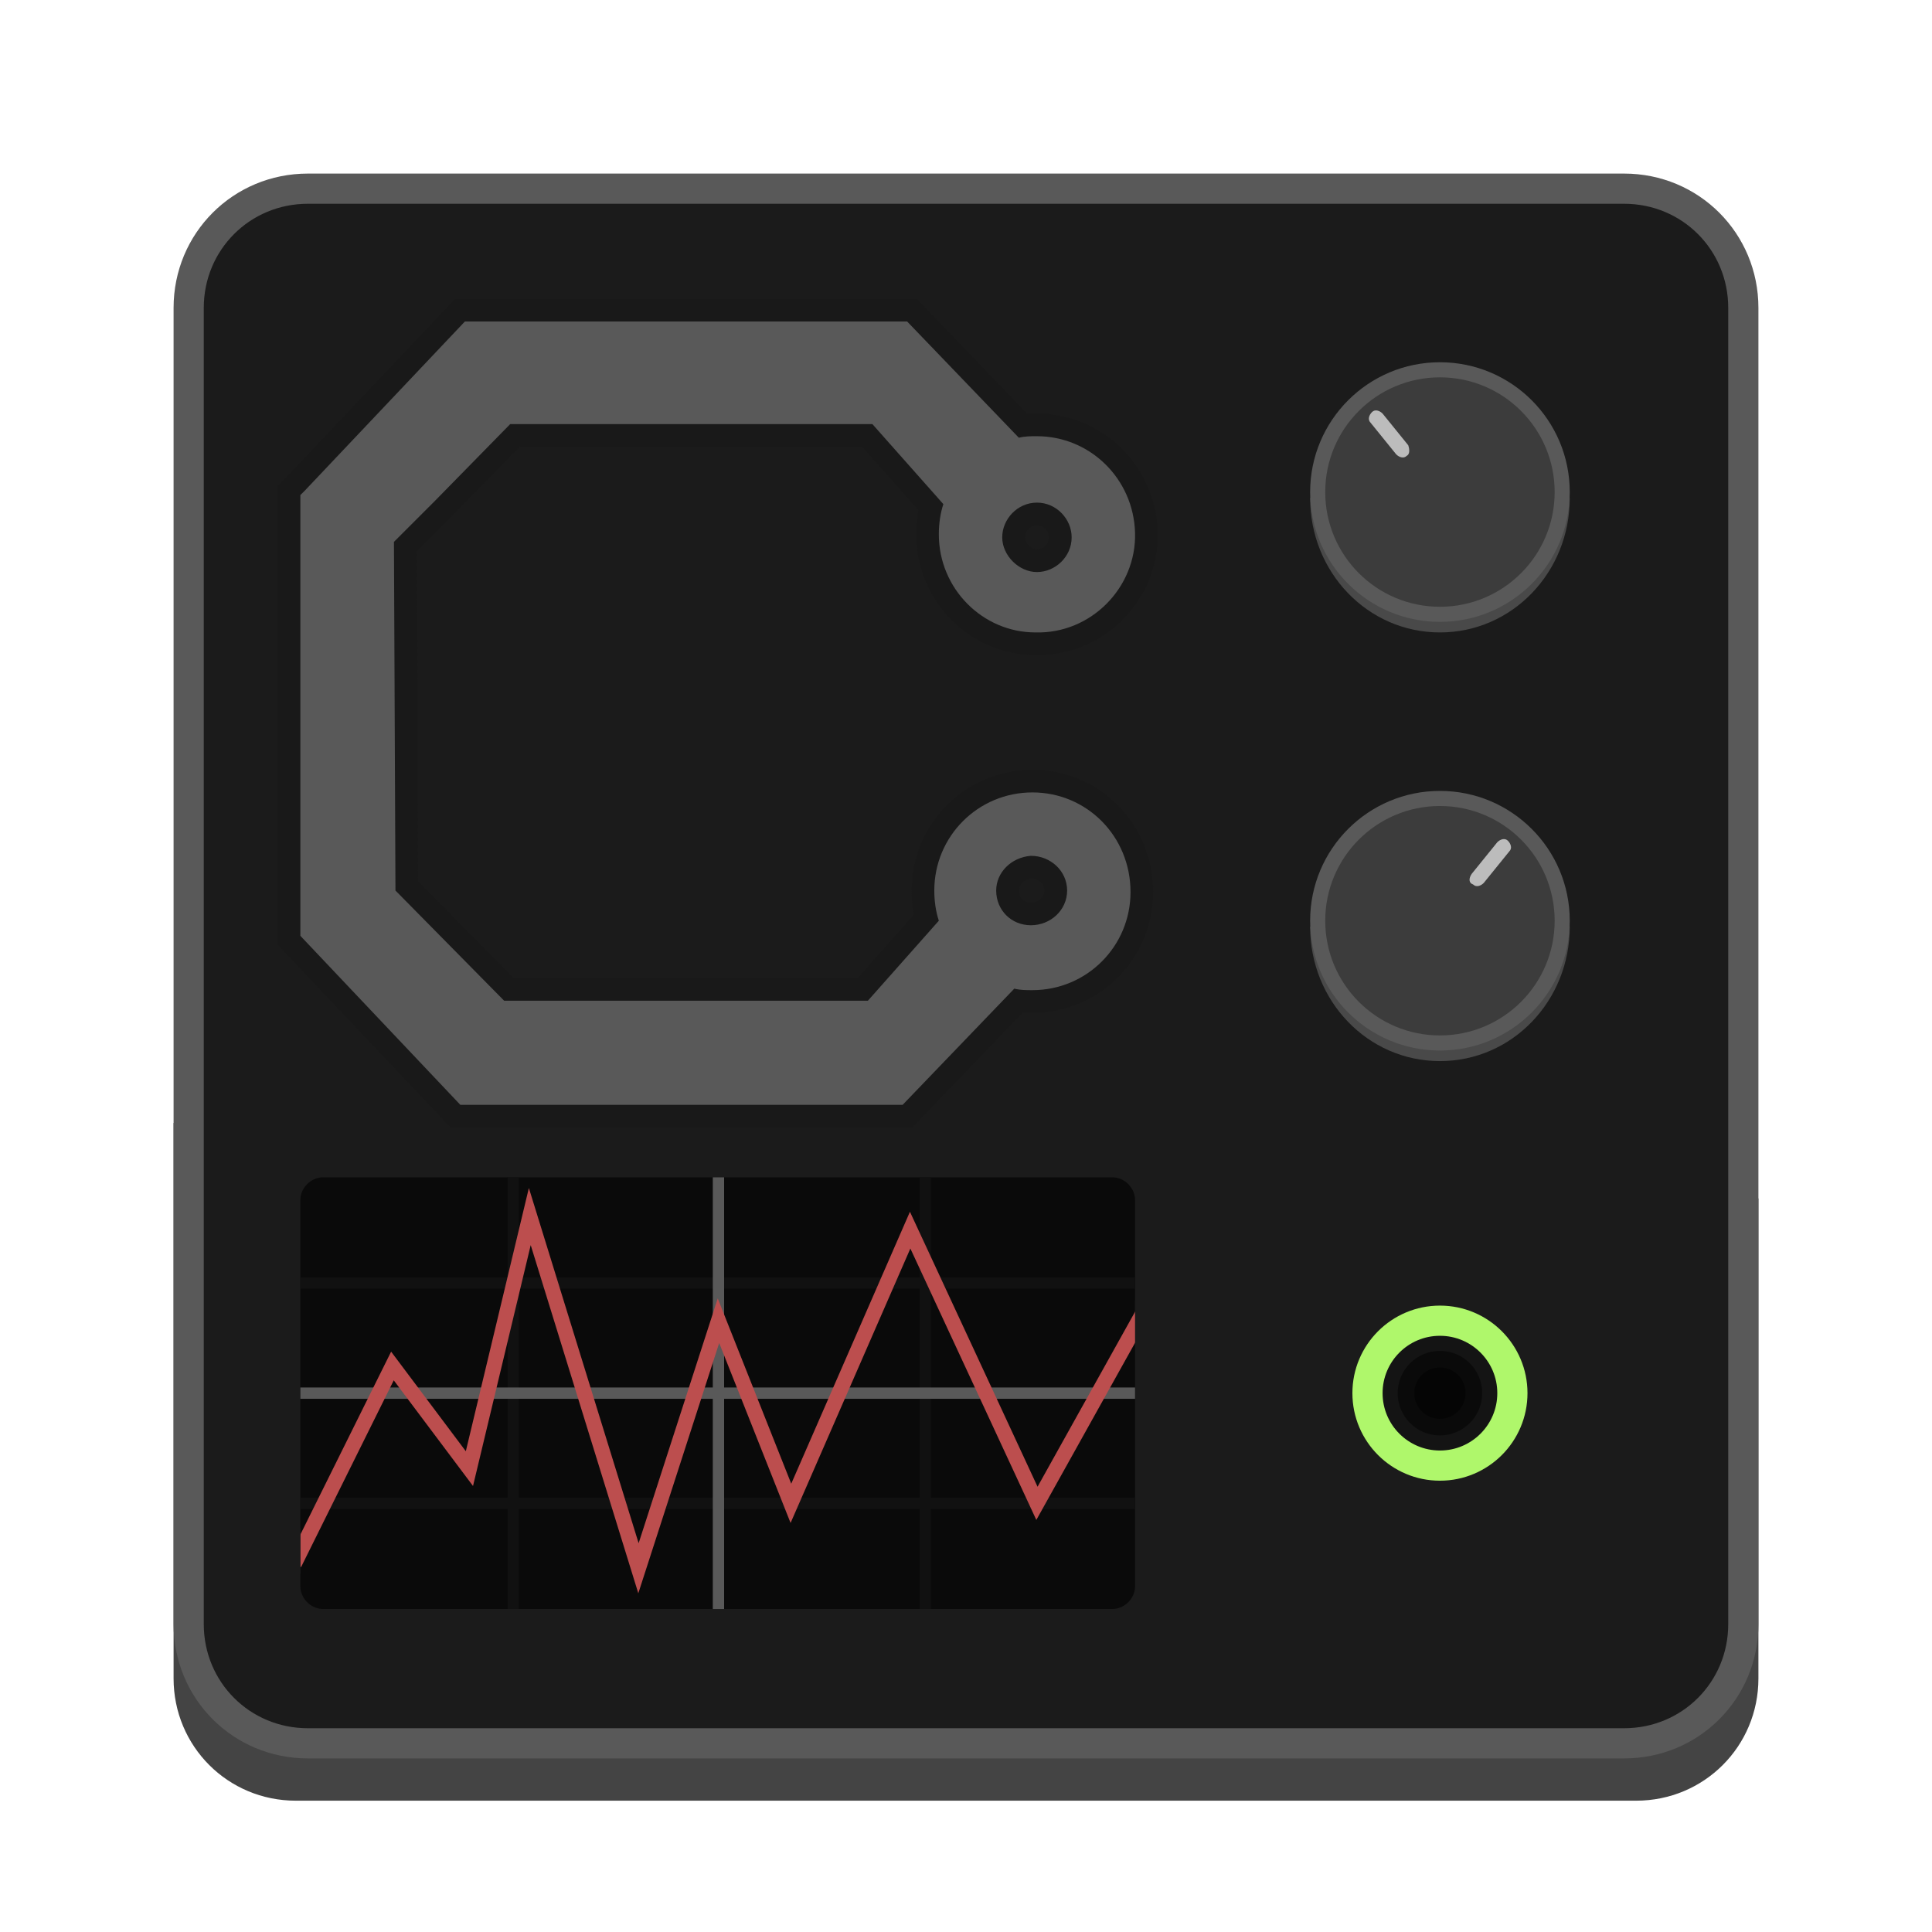
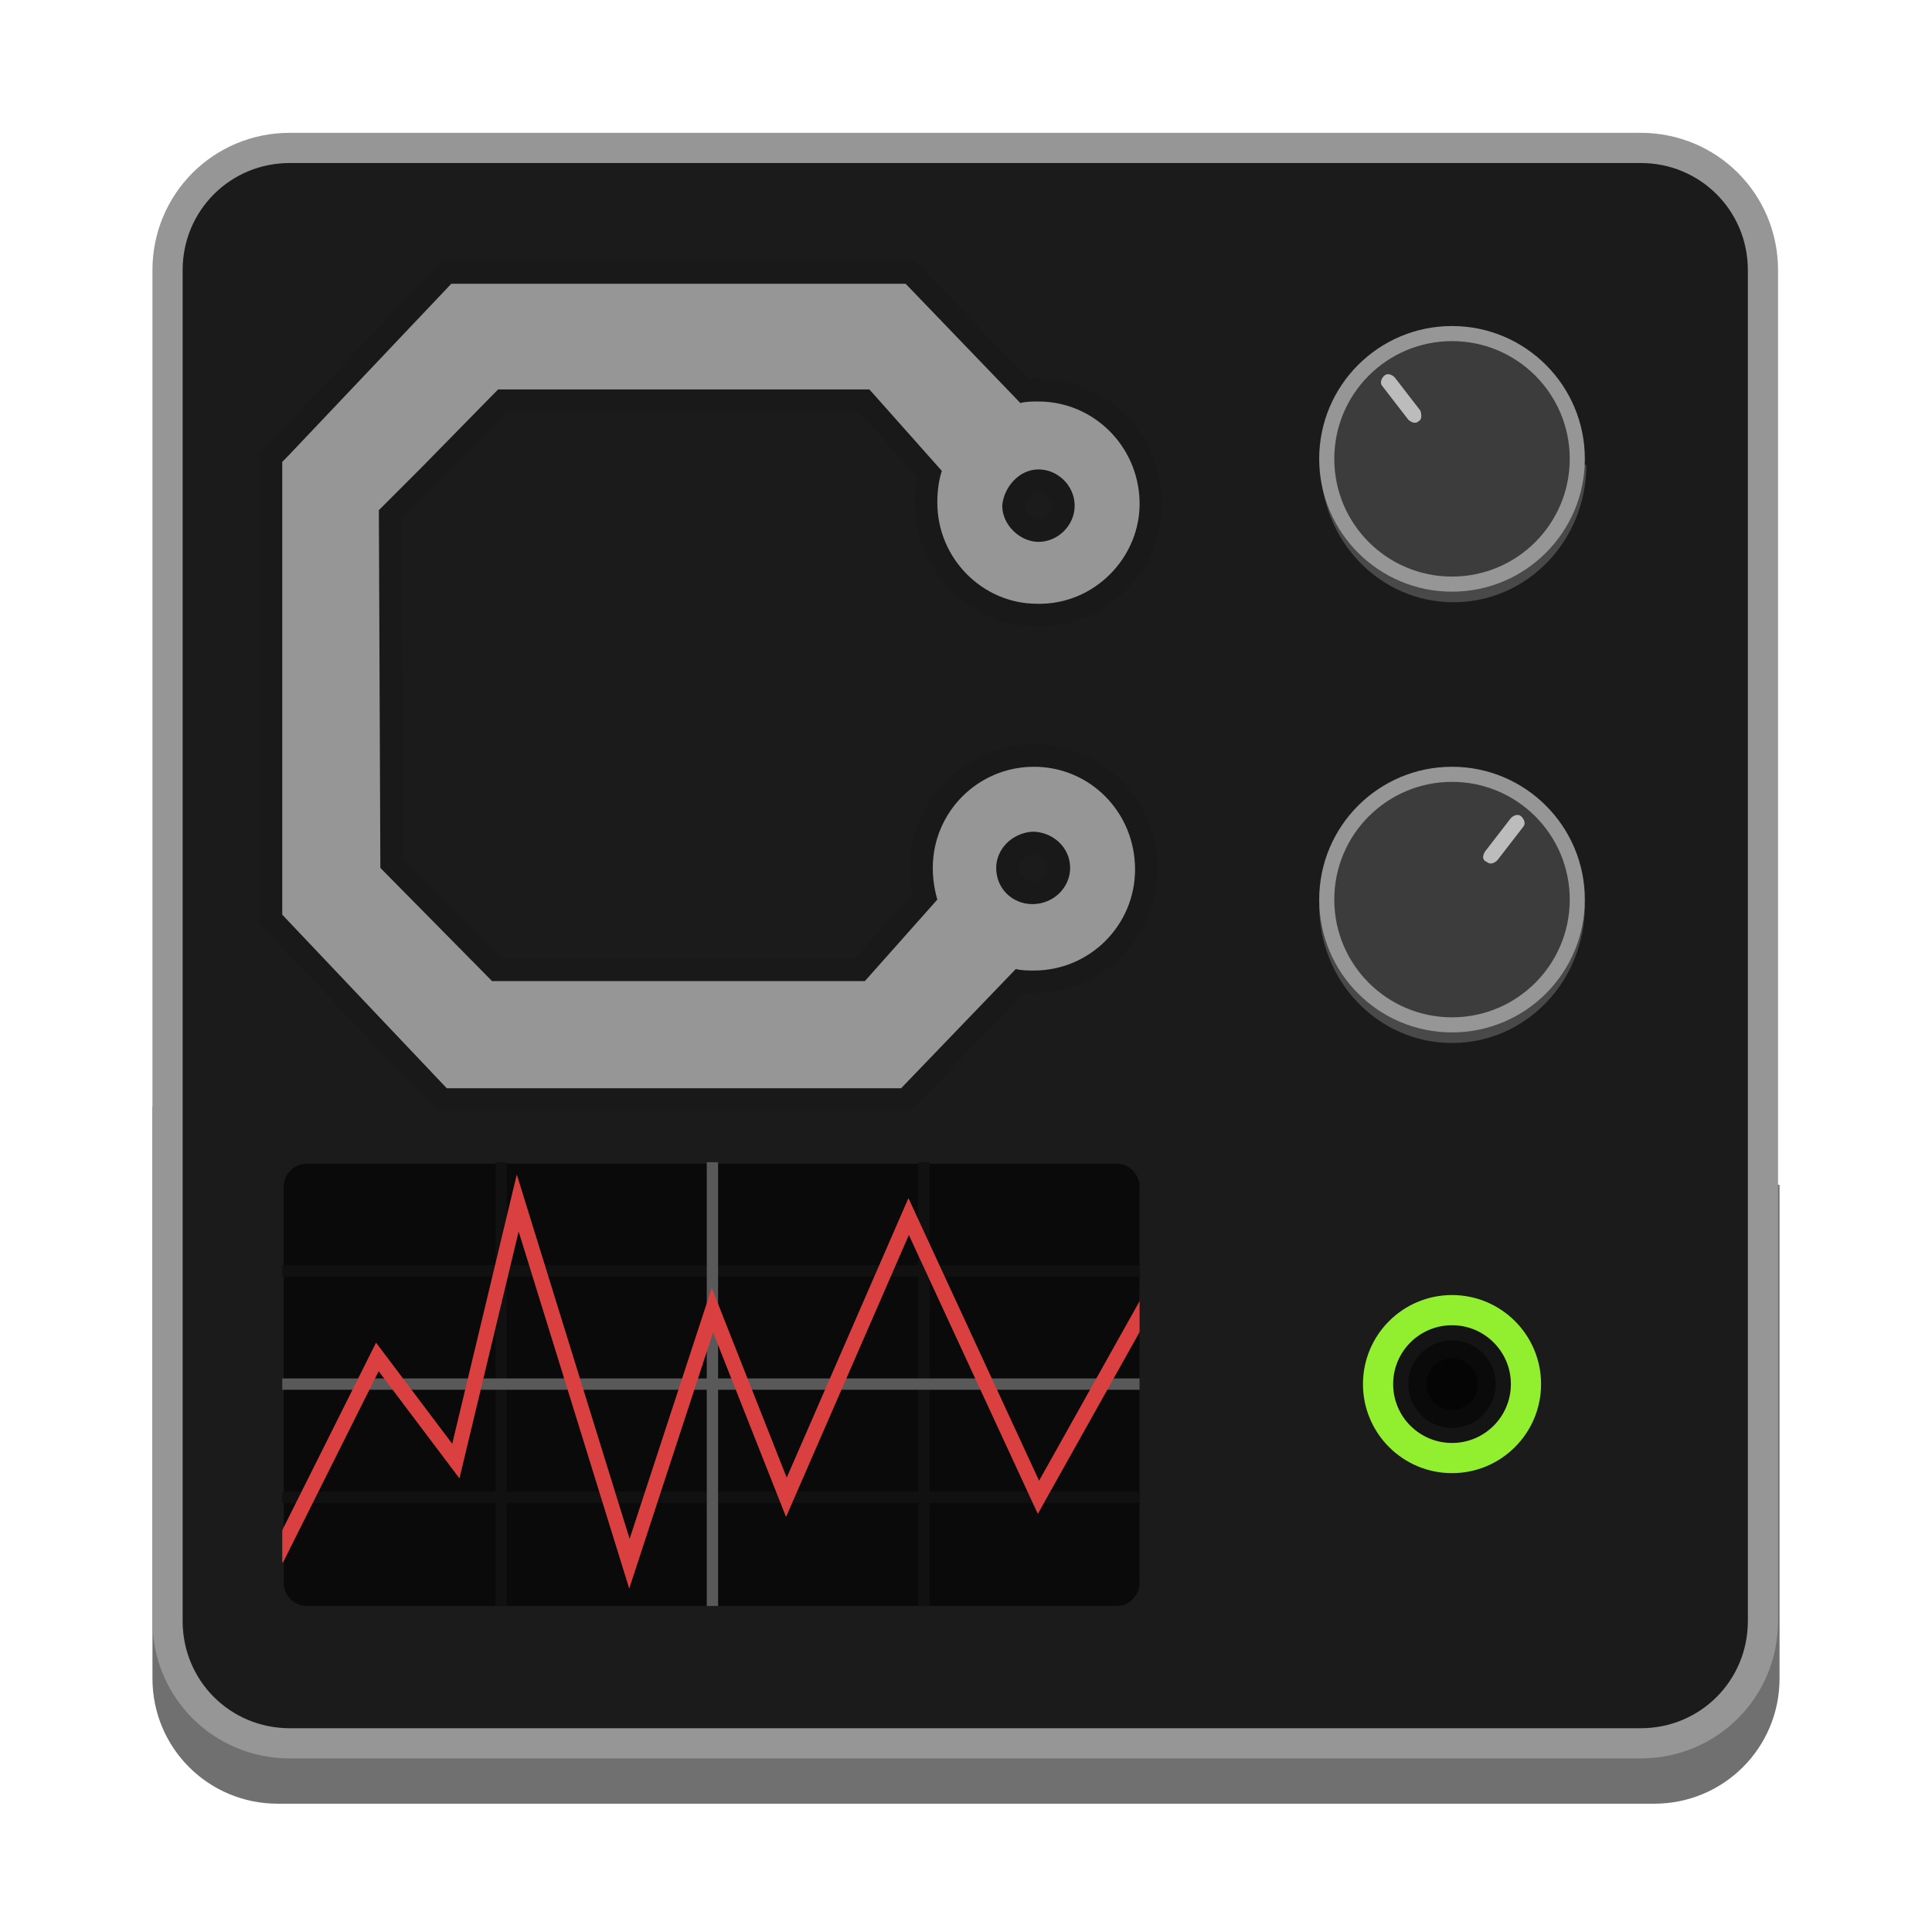
- <svg xmlns="http://www.w3.org/2000/svg" version="1.1" id="svg1" x="0" y="0" viewBox="0 0 128 128" style="enable-background:new 0 0 128 128" xml:space="preserve">
-   <style>.st2{fill:#494949}.st3{fill:#3c3c3c;stroke:#595959}.st4{fill:#bcbcbc}.st6,.st7{fill:none;stroke:#111;stroke-width:.75;stroke-miterlimit:10}.st7{stroke:#595959}.st9{fill:#1b1b1b}.st12{opacity:.5}</style>
-   <path id="rect2896_1_" d="M116.5 79.4v31.8c0 4.5-3.6 8.1-8.1 8.1H19.6c-4.5 0-8.1-3.6-8.1-8.1V74.4" style="fill:#444" />
-   <path id="rect2896" d="M20.4 12.5h87.2c4.4 0 7.9 3.5 7.9 7.9v87.2c0 4.4-3.5 7.9-7.9 7.9H20.4c-4.4 0-7.9-3.5-7.9-7.9V20.4c0-4.4 3.5-7.9 7.9-7.9z" style="fill:#1b1b1b;stroke:#595959;stroke-width:2" />
-   <path class="st2" d="M104 33c0 4.9-3.8 8.9-8.6 8.9s-8.6-4-8.6-8.9" />
-   <circle class="st3" cx="95.4" cy="32.6" r="8.1" />
-   <path class="st4" d="M93.2 30.2c-.2.2-.5.1-.7-.1L90.8 28c-.2-.2-.1-.5.1-.7.2-.2.5-.1.7.1l1.7 2.1c.1.3.1.6-.1.7z" />
-   <path class="st2" d="M86.8 61.4c0 4.9 3.8 8.9 8.6 8.9s8.6-4 8.6-8.9" />
-   <circle class="st3" cx="95.4" cy="61" r="8.1" />
-   <path class="st4" d="M97.6 58.6c.2.2.5.1.7-.1l1.7-2.1c.2-.2.1-.5-.1-.7-.2-.2-.5-.1-.7.1l-1.7 2.1c-.2.3-.2.6.1.7z" />
-   <path d="M73.7 106.6H21.4c-.8 0-1.5-.7-1.5-1.5V79.5c0-.8.7-1.5 1.5-1.5h52.3c.8 0 1.5.7 1.5 1.5v25.6c0 .8-.7 1.5-1.5 1.5z" style="fill:#0a0a0a" />
-   <path class="st6" d="M19.9 85h55.3M19.9 99.6h55.3M34 78v28.6" />
-   <path class="st7" d="M47.6 78v28.6" />
-   <path class="st6" d="M61.3 78v28.6" />
-   <path class="st7" d="M19.9 92.3h55.3" />
-   <path style="fill:none;stroke:#bc4e4e" d="M19.5 103.6 26 90.5l5.1 6.8 4-16.7 7.2 23.3 5.3-16.4 4.8 12.1 7.9-18.1 8.4 18.1L76 86.5" />
-   <path class="st9" d="M75.2 86.2h1.5v2.9h-1.5z" />
-   <path transform="rotate(90 19.173 102.738)" class="st9" d="M17.7 102h3v1.5h-3z" />
-   <path d="M68.4 52.5c-3.6 0-6.5 2.9-6.5 6.5 0 .7.1 1.4.3 2l-4.7 5.3H33.4L26.2 59l-.1-23.1.4-.4 2.3-2.3 5-5.1h24l4.7 5.3c-.2.6-.3 1.3-.3 2 0 3.6 2.9 6.5 6.4 6.5 3.7.1 6.7-3 6.6-6.6-.1-3.6-3-6.4-6.5-6.4-.4 0-.8 0-1.2.1l-7.4-7.7H30.8L20.2 32.5l-.3.3V62l10.6 11.2h29.3l7.4-7.7c.4.1.8.1 1.2.1 3.6 0 6.5-2.9 6.5-6.5 0-3.7-2.9-6.6-6.5-6.6zm.3-19.2c1.3 0 2.3 1.1 2.3 2.3 0 1.3-1.1 2.3-2.3 2.3s-2.3-1.1-2.3-2.3c0-1.2 1-2.3 2.3-2.3zm-.4 28c-1.3 0-2.3-1-2.3-2.3 0-1.2 1-2.2 2.3-2.3 1.3 0 2.4 1 2.4 2.3 0 1.3-1.1 2.3-2.4 2.3z" style="fill:none;stroke:#191919;stroke-width:3" />
-   <g>
-     <circle cx="95.4" cy="92.3" style="fill:#141414;stroke:#aff76b;stroke-width:2" r="4.8" />
-     <circle cx="95.4" cy="92.3" r="2.8" class="st12" />
-     <circle cx="95.4" cy="92.3" r="1.7" class="st12" />
-   </g>
-   <path d="M68.4 52.5c-3.6 0-6.5 2.9-6.5 6.5 0 .7.1 1.4.3 2l-4.7 5.3H33.4L26.2 59l-.1-23.1.4-.4 2.3-2.3 5-5.1h24l4.7 5.3c-.2.6-.3 1.3-.3 2 0 3.6 2.9 6.5 6.4 6.5 3.7.1 6.7-3 6.6-6.6-.1-3.6-3-6.4-6.5-6.4-.4 0-.8 0-1.2.1l-7.4-7.7H30.8L20.2 32.5l-.3.3V62l10.6 11.2h29.3l7.4-7.7c.4.1.8.1 1.2.1 3.6 0 6.5-2.9 6.5-6.5 0-3.7-2.9-6.6-6.5-6.6zm.3-19.2c1.3 0 2.3 1.1 2.3 2.3 0 1.3-1.1 2.3-2.3 2.3s-2.3-1.1-2.3-2.3c0-1.2 1-2.3 2.3-2.3zm-.4 28c-1.3 0-2.3-1-2.3-2.3 0-1.2 1-2.2 2.3-2.3 1.3 0 2.4 1 2.4 2.3 0 1.3-1.1 2.3-2.4 2.3z" style="fill:#595959" />
+ <svg xmlns="http://www.w3.org/2000/svg" xml:space="preserve" id="Layer_2" x="0" y="0" version="1.1" viewBox="0 0 128 128">
+   <style>.st2{fill:#494949}.st3{fill:#3c3c3c;stroke:#969696}.st4{fill:#bcbcbc}.st6,.st7{fill:none;stroke:#111;stroke-width:.75;stroke-miterlimit:10}.st7{stroke:#595959}.st9{fill:#1b1b1b}.st12{opacity:.5}</style>
+   <path id="rect2896_2_" d="M117.9 78.5v32.7c0 4.6-3.7 8.3-8.3 8.3H18.4c-4.6 0-8.3-3.7-8.3-8.3V73.3" style="fill:#707070" />
+   <path id="rect2896_1_" d="M19.2 9.8h89.5c4.5 0 8.1 3.6 8.1 8.1v89.5c0 4.5-3.6 8.1-8.1 8.1H19.2c-4.5 0-8.1-3.6-8.1-8.1V17.9c0-4.5 3.6-8.1 8.1-8.1z" style="fill:#1b1b1b;stroke:#969696;stroke-width:2" />
+   <path d="M105.1 30.8c0 5-3.9 9.1-8.8 9.1s-8.8-4.1-8.8-9.1" class="st2" />
+   <circle cx="96.2" cy="30.4" r="8.3" class="st3" />
+   <path d="M94 27.9c-.2.2-.5.1-.7-.1l-1.7-2.2c-.2-.2-.1-.5.1-.7s.5-.1.7.1l1.7 2.2c.1.3.1.6-.1.7" class="st4" />
+   <path d="M87.4 60c0 5 3.9 9.1 8.8 9.1S105 65 105 60" class="st2" />
+   <circle cx="96.2" cy="59.6" r="8.3" class="st3" />
+   <path d="M98.5 57.1c.2.2.5.1.7-.1l1.7-2.2c.2-.2.1-.5-.1-.7s-.5-.1-.7.1l-1.7 2.2c-.2.3-.2.6.1.7" class="st4" />
+   <path d="M74 106.4H20.3c-.8 0-1.5-.7-1.5-1.5V78.6c0-.8.7-1.5 1.5-1.5H74c.8 0 1.5.7 1.5 1.5v26.3c0 .8-.7 1.5-1.5 1.5" style="fill:#0a0a0a" />
+   <path d="M18.7 84.2h56.8M18.7 99.2h56.8M33.2 77v29.4" class="st6" />
+   <path d="M47.2 77v29.4" class="st7" />
+   <path d="M61.2 77v29.4" class="st6" />
+   <path d="M18.7 91.7h56.8" class="st7" />
+   <path d="M18.3 103.3 25 89.9l5.2 6.9 4.1-17.1 7.4 23.9 5.5-16.8 4.9 12.4 8.1-18.6 8.6 18.6 7.5-13.4" style="fill:none;stroke:#db4040" />
+   <path d="M75.5 85.4H77v3h-1.5zM17.2 101h1.5v3.1h-1.5z" class="st9" />
+   <path d="M68.5 50.8c-3.7 0-6.7 3-6.7 6.7q0 1.05.3 2.1L57.3 65H32.6l-7.4-7.5-.1-23.7.4-.4 2.4-2.4 5.1-5.2h24.6l4.8 5.4q-.3.9-.3 2.1c0 3.7 3 6.7 6.6 6.7 3.8.1 6.9-3.1 6.8-6.8s-3.1-6.6-6.7-6.6c-.4 0-.8 0-1.2.1L60 18.8H29.9L19 30.3l-.3.3v30l10.9 11.5h30.1l7.6-7.9c.4.1.8.1 1.2.1 3.7 0 6.7-3 6.7-6.7 0-3.8-3-6.8-6.7-6.8zm.3-19.7c1.3 0 2.4 1.1 2.4 2.4s-1.1 2.4-2.4 2.4c-1.2 0-2.4-1.1-2.4-2.4.1-1.2 1.1-2.4 2.4-2.4zm-.4 28.8c-1.3 0-2.4-1-2.4-2.4 0-1.2 1-2.3 2.4-2.4 1.3 0 2.5 1 2.5 2.4 0 1.3-1.1 2.4-2.5 2.4z" style="fill:none;stroke:#191919;stroke-width:3" />
+   <circle cx="96.2" cy="91.7" r="4.9" style="fill:#141414;stroke:#92ef30;stroke-width:2" />
+   <circle cx="96.2" cy="91.7" r="2.9" class="st12" />
+   <circle cx="96.2" cy="91.7" r="1.7" class="st12" />
+   <path d="M68.5 50.8c-3.7 0-6.7 3-6.7 6.7q0 1.05.3 2.1L57.3 65H32.6l-7.4-7.5-.1-23.7.4-.4 2.4-2.4 5.1-5.2h24.6l4.8 5.4q-.3.9-.3 2.1c0 3.7 3 6.7 6.6 6.7 3.8.1 6.9-3.1 6.8-6.8s-3.1-6.6-6.7-6.6c-.4 0-.8 0-1.2.1L60 18.8H29.9L19 30.3l-.3.3v30l10.9 11.5h30.1l7.6-7.9c.4.1.8.1 1.2.1 3.7 0 6.7-3 6.7-6.7 0-3.8-3-6.8-6.7-6.8m.3-19.7c1.3 0 2.4 1.1 2.4 2.4s-1.1 2.4-2.4 2.4c-1.2 0-2.4-1.1-2.4-2.4.1-1.2 1.1-2.4 2.4-2.4m-.4 28.8c-1.3 0-2.4-1-2.4-2.4 0-1.2 1-2.3 2.4-2.4 1.3 0 2.5 1 2.5 2.4 0 1.3-1.1 2.4-2.5 2.4" style="fill:#969696" />
</svg>
